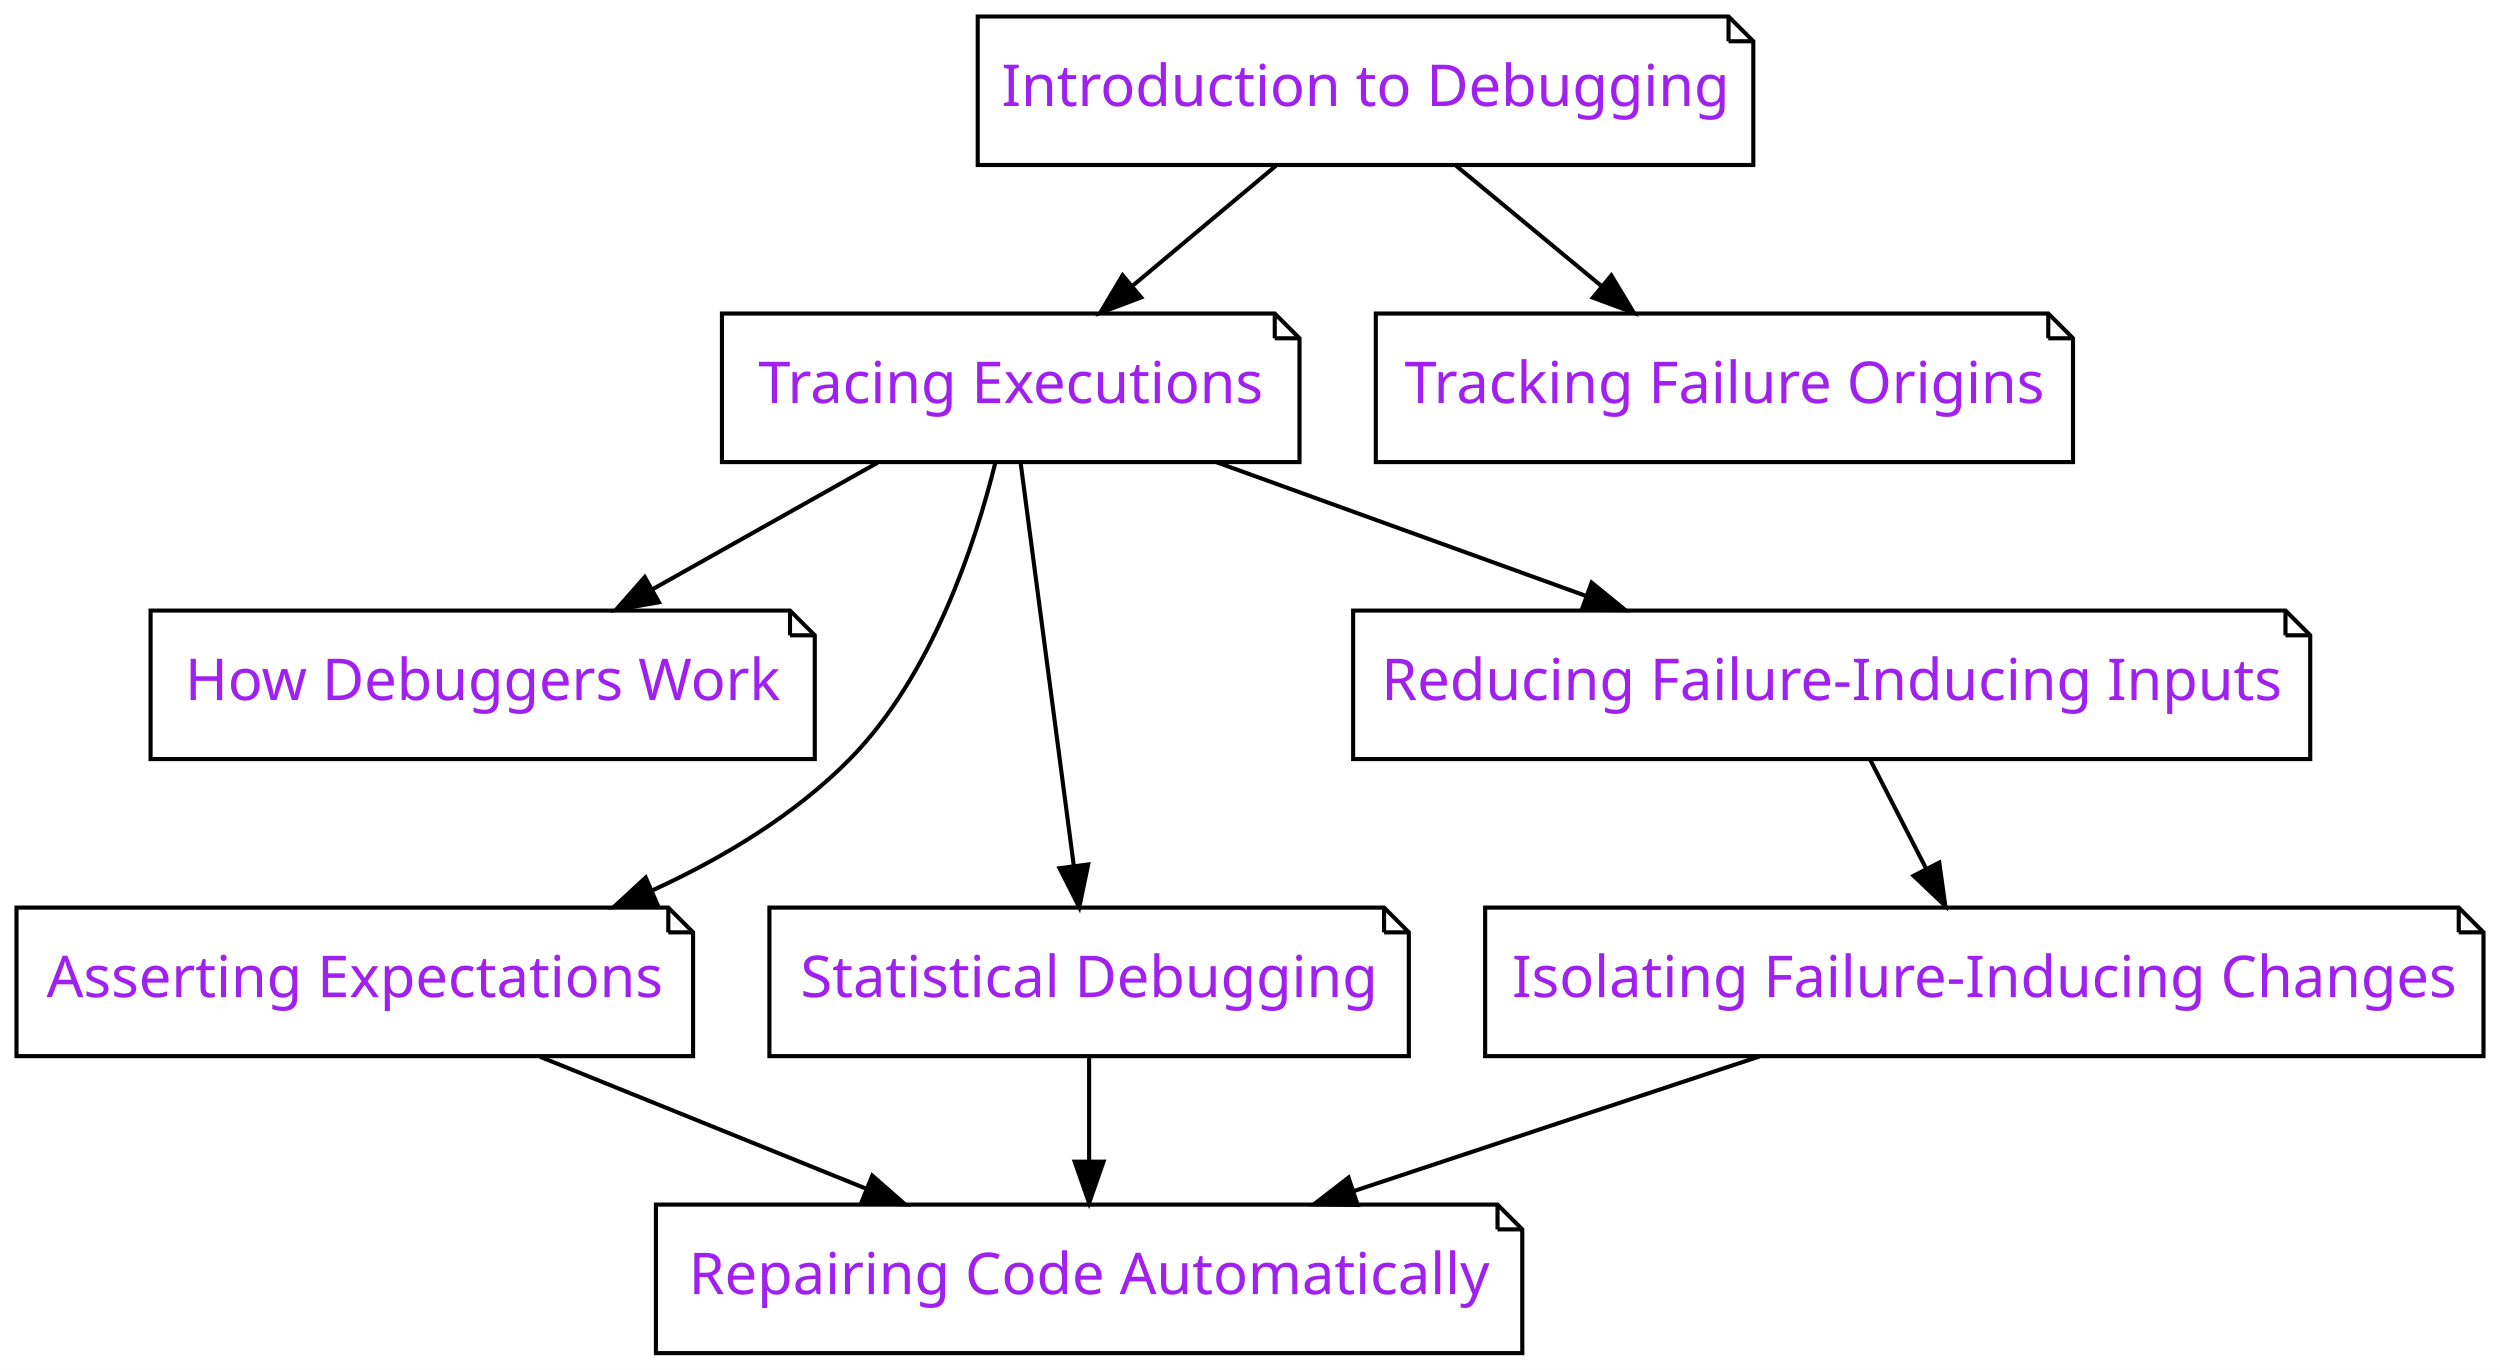
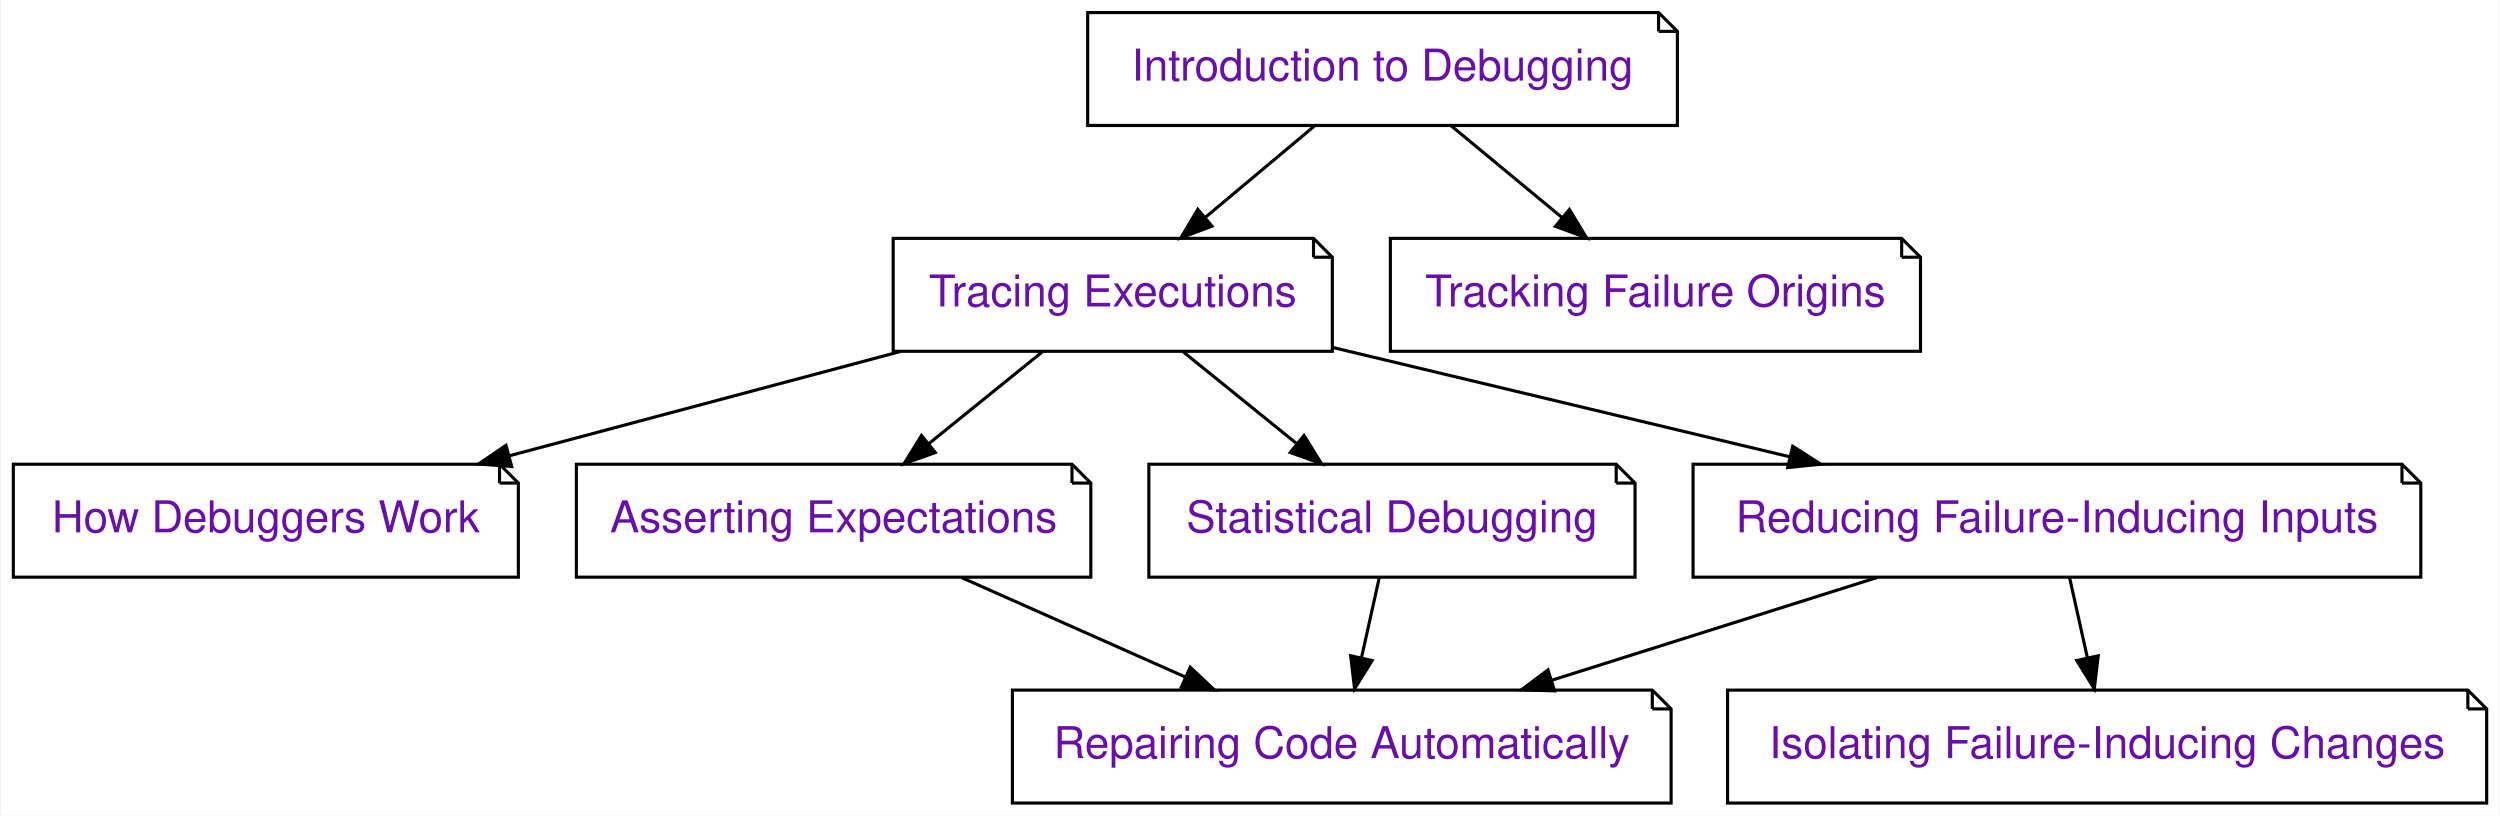
- <svg xmlns="http://www.w3.org/2000/svg" xmlns:xlink="http://www.w3.org/1999/xlink" width="606pt" height="332pt" viewBox="0.00 0.00 606.00 332.00">
-   <g id="graph0" class="graph" transform="scale(1 1) rotate(0) translate(4 328)">
-     <polygon fill="#ffffff" stroke="transparent" points="-4,4 -4,-328 602,-328 602,4 -4,4" />
+ <svg xmlns="http://www.w3.org/2000/svg" xmlns:xlink="http://www.w3.org/1999/xlink" width="797pt" height="260pt" viewBox="0.00 0.00 796.50 260.00">
+   <g id="graph0" class="graph" transform="scale(1 1) rotate(0) translate(4 256)">
+     <polygon fill="#ffffff" stroke="transparent" points="-4,4 -4,-256 792.5,-256 792.5,4 -4,4" />
    <g id="node1" class="node">
      <g id="a_node1">
        <a xlink:href="Tracer.ipynb" xlink:title="Tracer">
-           <polygon fill="#ffffff" stroke="#000000" points="305,-252 171,-252 171,-216 311,-216 311,-246 305,-252" />
-           <polyline fill="none" stroke="#000000" points="305,-252 305,-246 " />
-           <polyline fill="none" stroke="#000000" points="311,-246 305,-246 " />
-           <text text-anchor="middle" x="241" y="-230.3" font-family="Raleway" font-size="14.00" fill="#a020f0">Tracing Executions</text>
+           <polygon fill="#ffffff" stroke="#000000" points="414.5,-180 280.5,-180 280.5,-144 420.5,-144 420.5,-174 414.5,-180" />
+           <polyline fill="none" stroke="#000000" points="414.5,-180 414.5,-174 " />
+           <polyline fill="none" stroke="#000000" points="420.5,-174 414.5,-174 " />
+           <text text-anchor="middle" x="350.5" y="-158.3" font-family="Raleway, Helvetica, Arial, sans-serif" font-size="14.00" fill="#6a0dad">Tracing Executions</text>
        </a>
      </g>
    </g>
    <g id="node2" class="node">
      <g id="a_node2">
        <a xlink:href="Debugger.ipynb" xlink:title="Debugger">
-           <polygon fill="#ffffff" stroke="#000000" points="187.5,-180 32.5,-180 32.5,-144 193.5,-144 193.5,-174 187.5,-180" />
-           <polyline fill="none" stroke="#000000" points="187.5,-180 187.5,-174 " />
-           <polyline fill="none" stroke="#000000" points="193.5,-174 187.5,-174 " />
-           <text text-anchor="middle" x="113" y="-158.3" font-family="Raleway" font-size="14.00" fill="#a020f0">How Debuggers Work</text>
+           <polygon fill="#ffffff" stroke="#000000" points="155,-108 0,-108 0,-72 161,-72 161,-102 155,-108" />
+           <polyline fill="none" stroke="#000000" points="155,-108 155,-102 " />
+           <polyline fill="none" stroke="#000000" points="161,-102 155,-102 " />
+           <text text-anchor="middle" x="80.5" y="-86.3" font-family="Raleway, Helvetica, Arial, sans-serif" font-size="14.00" fill="#6a0dad">How Debuggers Work</text>
        </a>
      </g>
    </g>
    <g id="edge1" class="edge">
-       <path fill="none" stroke="#000000" d="M208.7,-215.831C192.177,-206.537 171.881,-195.121 154.239,-185.197" />
-       <polygon fill="#000000" stroke="#000000" points="155.721,-182.015 145.29,-180.163 152.289,-188.116 155.721,-182.015" />
+       <path fill="none" stroke="#000000" d="M282.716,-143.924C244.843,-133.825 197.493,-121.198 158.135,-110.703" />
+       <polygon fill="#000000" stroke="#000000" points="158.876,-107.278 148.312,-108.083 157.072,-114.042 158.876,-107.278" />
    </g>
    <g id="node3" class="node">
      <g id="a_node3">
        <a xlink:href="Assertions.ipynb" xlink:title="Assertions">
-           <polygon fill="#ffffff" stroke="#000000" points="158,-108 0,-108 0,-72 164,-72 164,-102 158,-108" />
-           <polyline fill="none" stroke="#000000" points="158,-108 158,-102 " />
-           <polyline fill="none" stroke="#000000" points="164,-102 158,-102 " />
-           <text text-anchor="middle" x="82" y="-86.3" font-family="Raleway" font-size="14.00" fill="#a020f0">Asserting Expectations</text>
+           <polygon fill="#ffffff" stroke="#000000" points="337.5,-108 179.5,-108 179.5,-72 343.5,-72 343.5,-102 337.5,-108" />
+           <polyline fill="none" stroke="#000000" points="337.5,-108 337.5,-102 " />
+           <polyline fill="none" stroke="#000000" points="343.5,-102 337.5,-102 " />
+           <text text-anchor="middle" x="261.5" y="-86.3" font-family="Raleway, Helvetica, Arial, sans-serif" font-size="14.00" fill="#6a0dad">Asserting Expectations</text>
        </a>
      </g>
    </g>
    <g id="edge2" class="edge">
-       <path fill="none" stroke="#000000" d="M237.288,-215.913C232.355,-195.994 221.849,-164.127 202,-144 188.736,-130.55 171.521,-120.154 154.291,-112.244" />
-       <polygon fill="#000000" stroke="#000000" points="155.31,-108.871 144.743,-108.101 152.524,-115.292 155.31,-108.871" />
+       <path fill="none" stroke="#000000" d="M328.041,-143.831C317.079,-134.963 303.73,-124.164 291.873,-114.572" />
+       <polygon fill="#000000" stroke="#000000" points="293.927,-111.731 283.951,-108.163 289.524,-117.173 293.927,-111.731" />
    </g>
    <g id="node4" class="node">
      <g id="a_node4">
        <a xlink:href="StatisticalDebugger.ipynb" xlink:title="StatisticalDebugger">
-           <polygon fill="#ffffff" stroke="#000000" points="331.5,-108 182.5,-108 182.5,-72 337.5,-72 337.5,-102 331.5,-108" />
-           <polyline fill="none" stroke="#000000" points="331.5,-108 331.5,-102 " />
-           <polyline fill="none" stroke="#000000" points="337.5,-102 331.5,-102 " />
-           <text text-anchor="middle" x="260" y="-86.3" font-family="Raleway" font-size="14.00" fill="#a020f0">Statistical Debugging</text>
+           <polygon fill="#ffffff" stroke="#000000" points="511,-108 362,-108 362,-72 517,-72 517,-102 511,-108" />
+           <polyline fill="none" stroke="#000000" points="511,-108 511,-102 " />
+           <polyline fill="none" stroke="#000000" points="517,-102 511,-102 " />
+           <text text-anchor="middle" x="439.5" y="-86.3" font-family="Raleway, Helvetica, Arial, sans-serif" font-size="14.00" fill="#6a0dad">Statistical Debugging</text>
        </a>
      </g>
    </g>
    <g id="edge3" class="edge">
-       <path fill="none" stroke="#000000" d="M243.406,-215.762C246.647,-191.201 252.446,-147.247 256.259,-118.354" />
-       <polygon fill="#000000" stroke="#000000" points="259.775,-118.462 257.613,-108.09 252.835,-117.546 259.775,-118.462" />
+       <path fill="none" stroke="#000000" d="M372.959,-143.831C383.921,-134.963 397.27,-124.164 409.127,-114.572" />
+       <polygon fill="#000000" stroke="#000000" points="411.476,-117.173 417.049,-108.163 407.073,-111.731 411.476,-117.173" />
    </g>
    <g id="node5" class="node">
      <g id="a_node5">
        <a xlink:href="DeltaDebugger.ipynb" xlink:title="DeltaDebugger">
-           <polygon fill="#ffffff" stroke="#000000" points="550,-180 324,-180 324,-144 556,-144 556,-174 550,-180" />
-           <polyline fill="none" stroke="#000000" points="550,-180 550,-174 " />
-           <polyline fill="none" stroke="#000000" points="556,-174 550,-174 " />
-           <text text-anchor="middle" x="440" y="-158.3" font-family="Raleway" font-size="14.00" fill="#a020f0">Reducing Failure-Inducing Inputs</text>
+           <polygon fill="#ffffff" stroke="#000000" points="761.5,-108 535.5,-108 535.5,-72 767.5,-72 767.5,-102 761.5,-108" />
+           <polyline fill="none" stroke="#000000" points="761.5,-108 761.5,-102 " />
+           <polyline fill="none" stroke="#000000" points="767.5,-102 761.5,-102 " />
+           <text text-anchor="middle" x="651.5" y="-86.3" font-family="Raleway, Helvetica, Arial, sans-serif" font-size="14.00" fill="#6a0dad">Reducing Failure-Inducing Inputs</text>
        </a>
      </g>
    </g>
    <g id="edge4" class="edge">
-       <path fill="none" stroke="#000000" d="M290.959,-215.924C318.164,-206.082 352.002,-193.839 380.556,-183.507" />
-       <polygon fill="#000000" stroke="#000000" points="381.808,-186.777 390.02,-180.083 379.426,-180.194 381.808,-186.777" />
+       <path fill="none" stroke="#000000" d="M420.691,-145.21C464.146,-134.816 520.233,-121.4 566.236,-110.395" />
+       <polygon fill="#000000" stroke="#000000" points="567.279,-113.745 576.191,-108.014 565.651,-106.937 567.279,-113.745" />
    </g>
    <g id="node8" class="node">
      <g id="a_node8">
        <a xlink:href="Repairer.ipynb" xlink:title="Repairer">
-           <polygon fill="#ffffff" stroke="#000000" points="359,-36 155,-36 155,0 365,0 365,-30 359,-36" />
-           <polyline fill="none" stroke="#000000" points="359,-36 359,-30 " />
-           <polyline fill="none" stroke="#000000" points="365,-30 359,-30 " />
-           <text text-anchor="middle" x="260" y="-14.3" font-family="Raleway" font-size="14.00" fill="#a020f0">Repairing Code Automatically</text>
+           <polygon fill="#ffffff" stroke="#000000" points="522.5,-36 318.5,-36 318.5,0 528.5,0 528.5,-30 522.5,-36" />
+           <polyline fill="none" stroke="#000000" points="522.5,-36 522.5,-30 " />
+           <polyline fill="none" stroke="#000000" points="528.5,-30 522.5,-30 " />
+           <text text-anchor="middle" x="423.5" y="-14.3" font-family="Raleway, Helvetica, Arial, sans-serif" font-size="14.00" fill="#6a0dad">Repairing Code Automatically</text>
        </a>
      </g>
    </g>
    <g id="edge7" class="edge">
-       <path fill="none" stroke="#000000" d="M126.917,-71.831C150.935,-62.116 180.683,-50.083 205.959,-39.859" />
-       <polygon fill="#000000" stroke="#000000" points="207.448,-43.032 215.406,-36.038 204.823,-36.543 207.448,-43.032" />
+       <path fill="none" stroke="#000000" d="M302.379,-71.831C324.046,-62.202 350.836,-50.295 373.708,-40.13" />
+       <polygon fill="#000000" stroke="#000000" points="375.198,-43.298 382.914,-36.038 372.355,-36.901 375.198,-43.298" />
    </g>
    <g id="edge8" class="edge">
-       <path fill="none" stroke="#000000" d="M260,-71.831C260,-64.131 260,-54.974 260,-46.417" />
-       <polygon fill="#000000" stroke="#000000" points="263.5,-46.413 260,-36.413 256.5,-46.413 263.5,-46.413" />
+       <path fill="none" stroke="#000000" d="M435.462,-71.831C433.751,-64.131 431.716,-54.974 429.815,-46.417" />
+       <polygon fill="#000000" stroke="#000000" points="433.178,-45.416 427.592,-36.413 426.345,-46.934 433.178,-45.416" />
+     </g>
+     <g id="edge10" class="edge">
+       <path fill="none" stroke="#000000" d="M594.26,-71.924C562.685,-61.953 523.31,-49.519 490.329,-39.104" />
+       <polygon fill="#000000" stroke="#000000" points="491.353,-35.757 480.763,-36.083 489.245,-42.432 491.353,-35.757" />
    </g>
    <g id="node9" class="node">
      <g id="a_node9">
        <a xlink:href="ChangeDebugger.ipynb" xlink:title="ChangeDebugger">
-           <polygon fill="#ffffff" stroke="#000000" points="592,-108 356,-108 356,-72 598,-72 598,-102 592,-108" />
-           <polyline fill="none" stroke="#000000" points="592,-108 592,-102 " />
-           <polyline fill="none" stroke="#000000" points="598,-102 592,-102 " />
-           <text text-anchor="middle" x="477" y="-86.3" font-family="Raleway" font-size="14.00" fill="#a020f0">Isolating Failure-Inducing Changes</text>
+           <polygon fill="#ffffff" stroke="#000000" points="782.5,-36 546.5,-36 546.5,0 788.5,0 788.5,-30 782.5,-36" />
+           <polyline fill="none" stroke="#000000" points="782.5,-36 782.5,-30 " />
+           <polyline fill="none" stroke="#000000" points="788.5,-30 782.5,-30 " />
+           <text text-anchor="middle" x="667.5" y="-14.3" font-family="Raleway, Helvetica, Arial, sans-serif" font-size="14.00" fill="#6a0dad">Isolating Failure-Inducing Changes</text>
        </a>
      </g>
    </g>
    <g id="edge9" class="edge">
-       <path fill="none" stroke="#000000" d="M449.337,-143.831C453.424,-135.877 458.31,-126.369 462.831,-117.572" />
-       <polygon fill="#000000" stroke="#000000" points="466.08,-118.907 467.538,-108.413 459.854,-115.708 466.08,-118.907" />
+       <path fill="none" stroke="#000000" d="M655.538,-71.831C657.249,-64.131 659.284,-54.974 661.185,-46.417" />
+       <polygon fill="#000000" stroke="#000000" points="664.655,-46.934 663.408,-36.413 657.822,-45.416 664.655,-46.934" />
    </g>
    <g id="node6" class="node">
      <g id="a_node6">
        <a xlink:href="Intro_Debugging.ipynb" xlink:title="Intro_Debugging">
-           <polygon fill="#ffffff" stroke="#000000" points="415,-324 233,-324 233,-288 421,-288 421,-318 415,-324" />
-           <polyline fill="none" stroke="#000000" points="415,-324 415,-318 " />
-           <polyline fill="none" stroke="#000000" points="421,-318 415,-318 " />
-           <text text-anchor="middle" x="327" y="-302.3" font-family="Raleway" font-size="14.00" fill="#a020f0">Introduction to Debugging</text>
+           <polygon fill="#ffffff" stroke="#000000" points="524.5,-252 342.5,-252 342.5,-216 530.5,-216 530.5,-246 524.5,-252" />
+           <polyline fill="none" stroke="#000000" points="524.5,-252 524.5,-246 " />
+           <polyline fill="none" stroke="#000000" points="530.5,-246 524.5,-246 " />
+           <text text-anchor="middle" x="436.5" y="-230.3" font-family="Raleway, Helvetica, Arial, sans-serif" font-size="14.00" fill="#6a0dad">Introduction to Debugging</text>
        </a>
      </g>
    </g>
    <g id="edge5" class="edge">
-       <path fill="none" stroke="#000000" d="M305.299,-287.831C294.808,-279.048 282.055,-268.371 270.681,-258.849" />
-       <polygon fill="#000000" stroke="#000000" points="272.609,-255.899 262.695,-252.163 268.115,-261.266 272.609,-255.899" />
+       <path fill="none" stroke="#000000" d="M414.799,-215.831C404.308,-207.048 391.555,-196.371 380.181,-186.849" />
+       <polygon fill="#000000" stroke="#000000" points="382.109,-183.899 372.195,-180.163 377.615,-189.266 382.109,-183.899" />
    </g>
    <g id="node7" class="node">
      <g id="a_node7">
        <a xlink:href="Slicer.ipynb" xlink:title="Slicer">
-           <polygon fill="#ffffff" stroke="#000000" points="492.5,-252 329.5,-252 329.5,-216 498.5,-216 498.5,-246 492.5,-252" />
-           <polyline fill="none" stroke="#000000" points="492.5,-252 492.5,-246 " />
-           <polyline fill="none" stroke="#000000" points="498.5,-246 492.5,-246 " />
-           <text text-anchor="middle" x="414" y="-230.3" font-family="Raleway" font-size="14.00" fill="#a020f0">Tracking Failure Origins</text>
+           <polygon fill="#ffffff" stroke="#000000" points="602,-180 439,-180 439,-144 608,-144 608,-174 602,-180" />
+           <polyline fill="none" stroke="#000000" points="602,-180 602,-174 " />
+           <polyline fill="none" stroke="#000000" points="608,-174 602,-174 " />
+           <text text-anchor="middle" x="523.5" y="-158.3" font-family="Raleway, Helvetica, Arial, sans-serif" font-size="14.00" fill="#6a0dad">Tracking Failure Origins</text>
        </a>
      </g>
    </g>
    <g id="edge6" class="edge">
-       <path fill="none" stroke="#000000" d="M348.954,-287.831C359.67,-278.963 372.719,-268.164 384.309,-258.572" />
-       <polygon fill="#000000" stroke="#000000" points="386.581,-261.235 392.053,-252.163 382.118,-255.842 386.581,-261.235" />
-     </g>
-     <g id="edge10" class="edge">
-       <path fill="none" stroke="#000000" d="M422.522,-71.924C392.599,-61.996 355.316,-49.626 324.01,-39.238" />
-       <polygon fill="#000000" stroke="#000000" points="325.094,-35.91 314.501,-36.083 322.89,-42.554 325.094,-35.91" />
+       <path fill="none" stroke="#000000" d="M458.454,-215.831C469.17,-206.963 482.219,-196.164 493.809,-186.572" />
+       <polygon fill="#000000" stroke="#000000" points="496.081,-189.235 501.553,-180.163 491.618,-183.842 496.081,-189.235" />
    </g>
  </g>
</svg>
